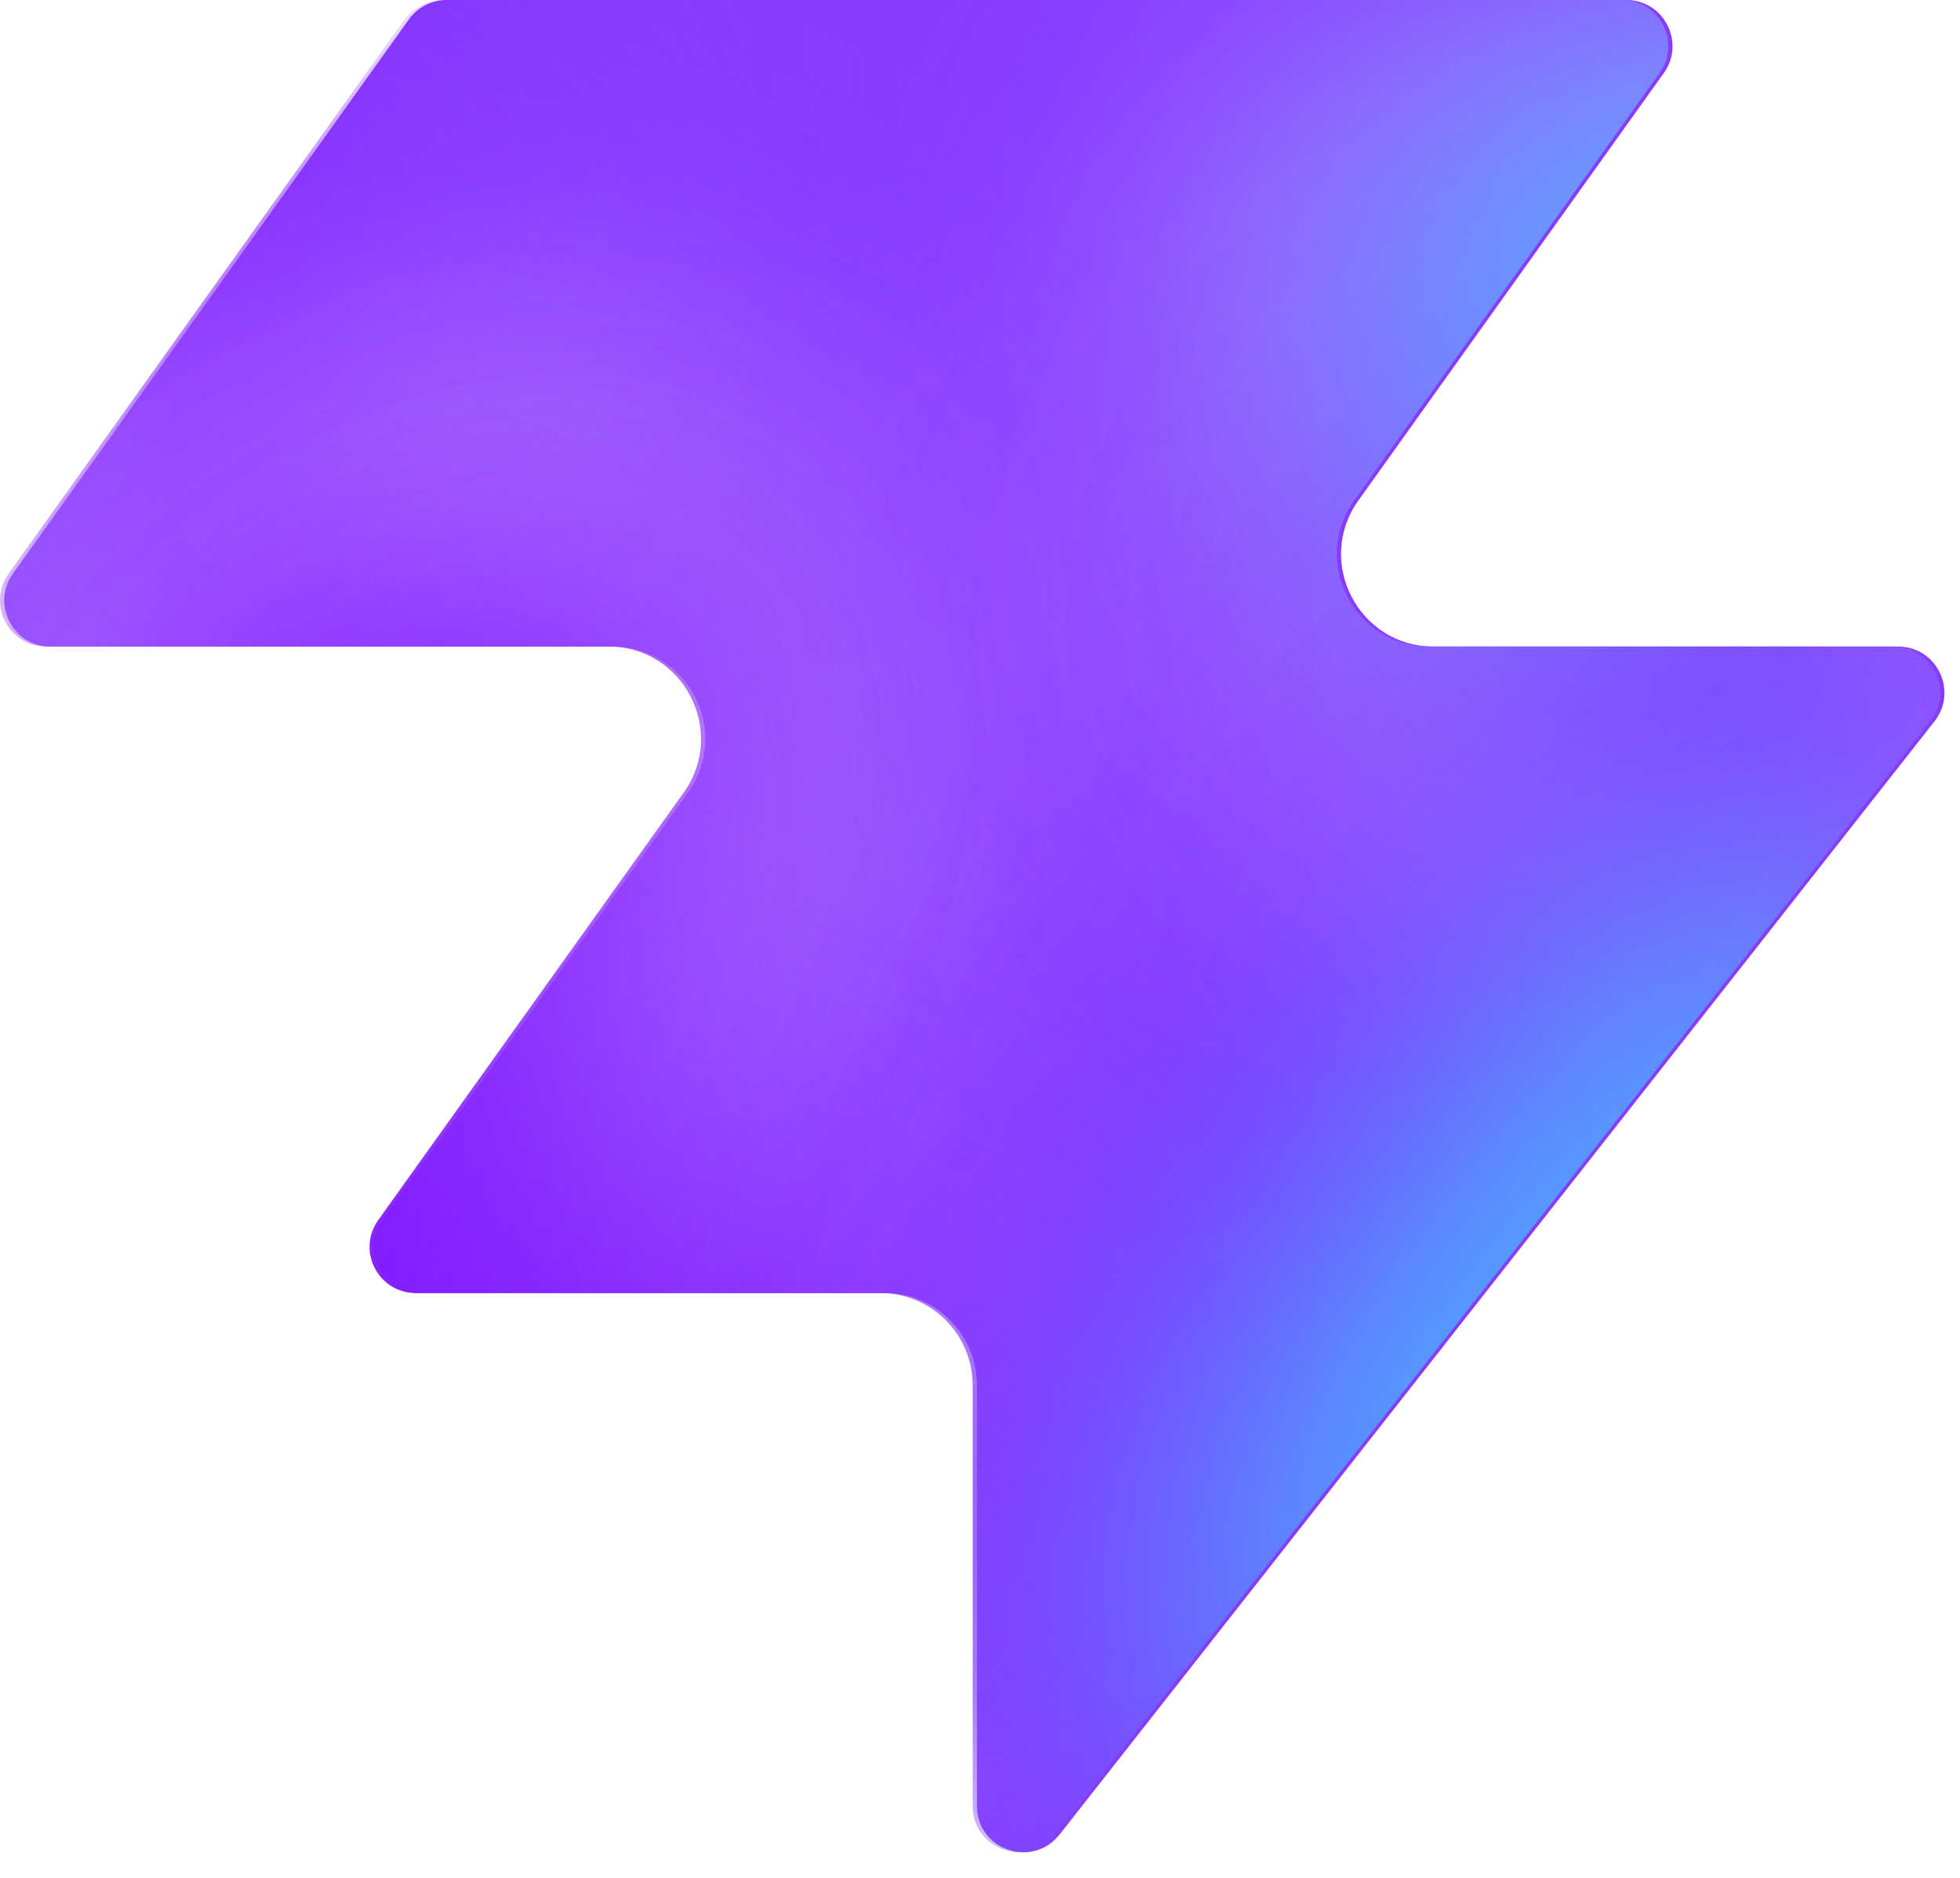
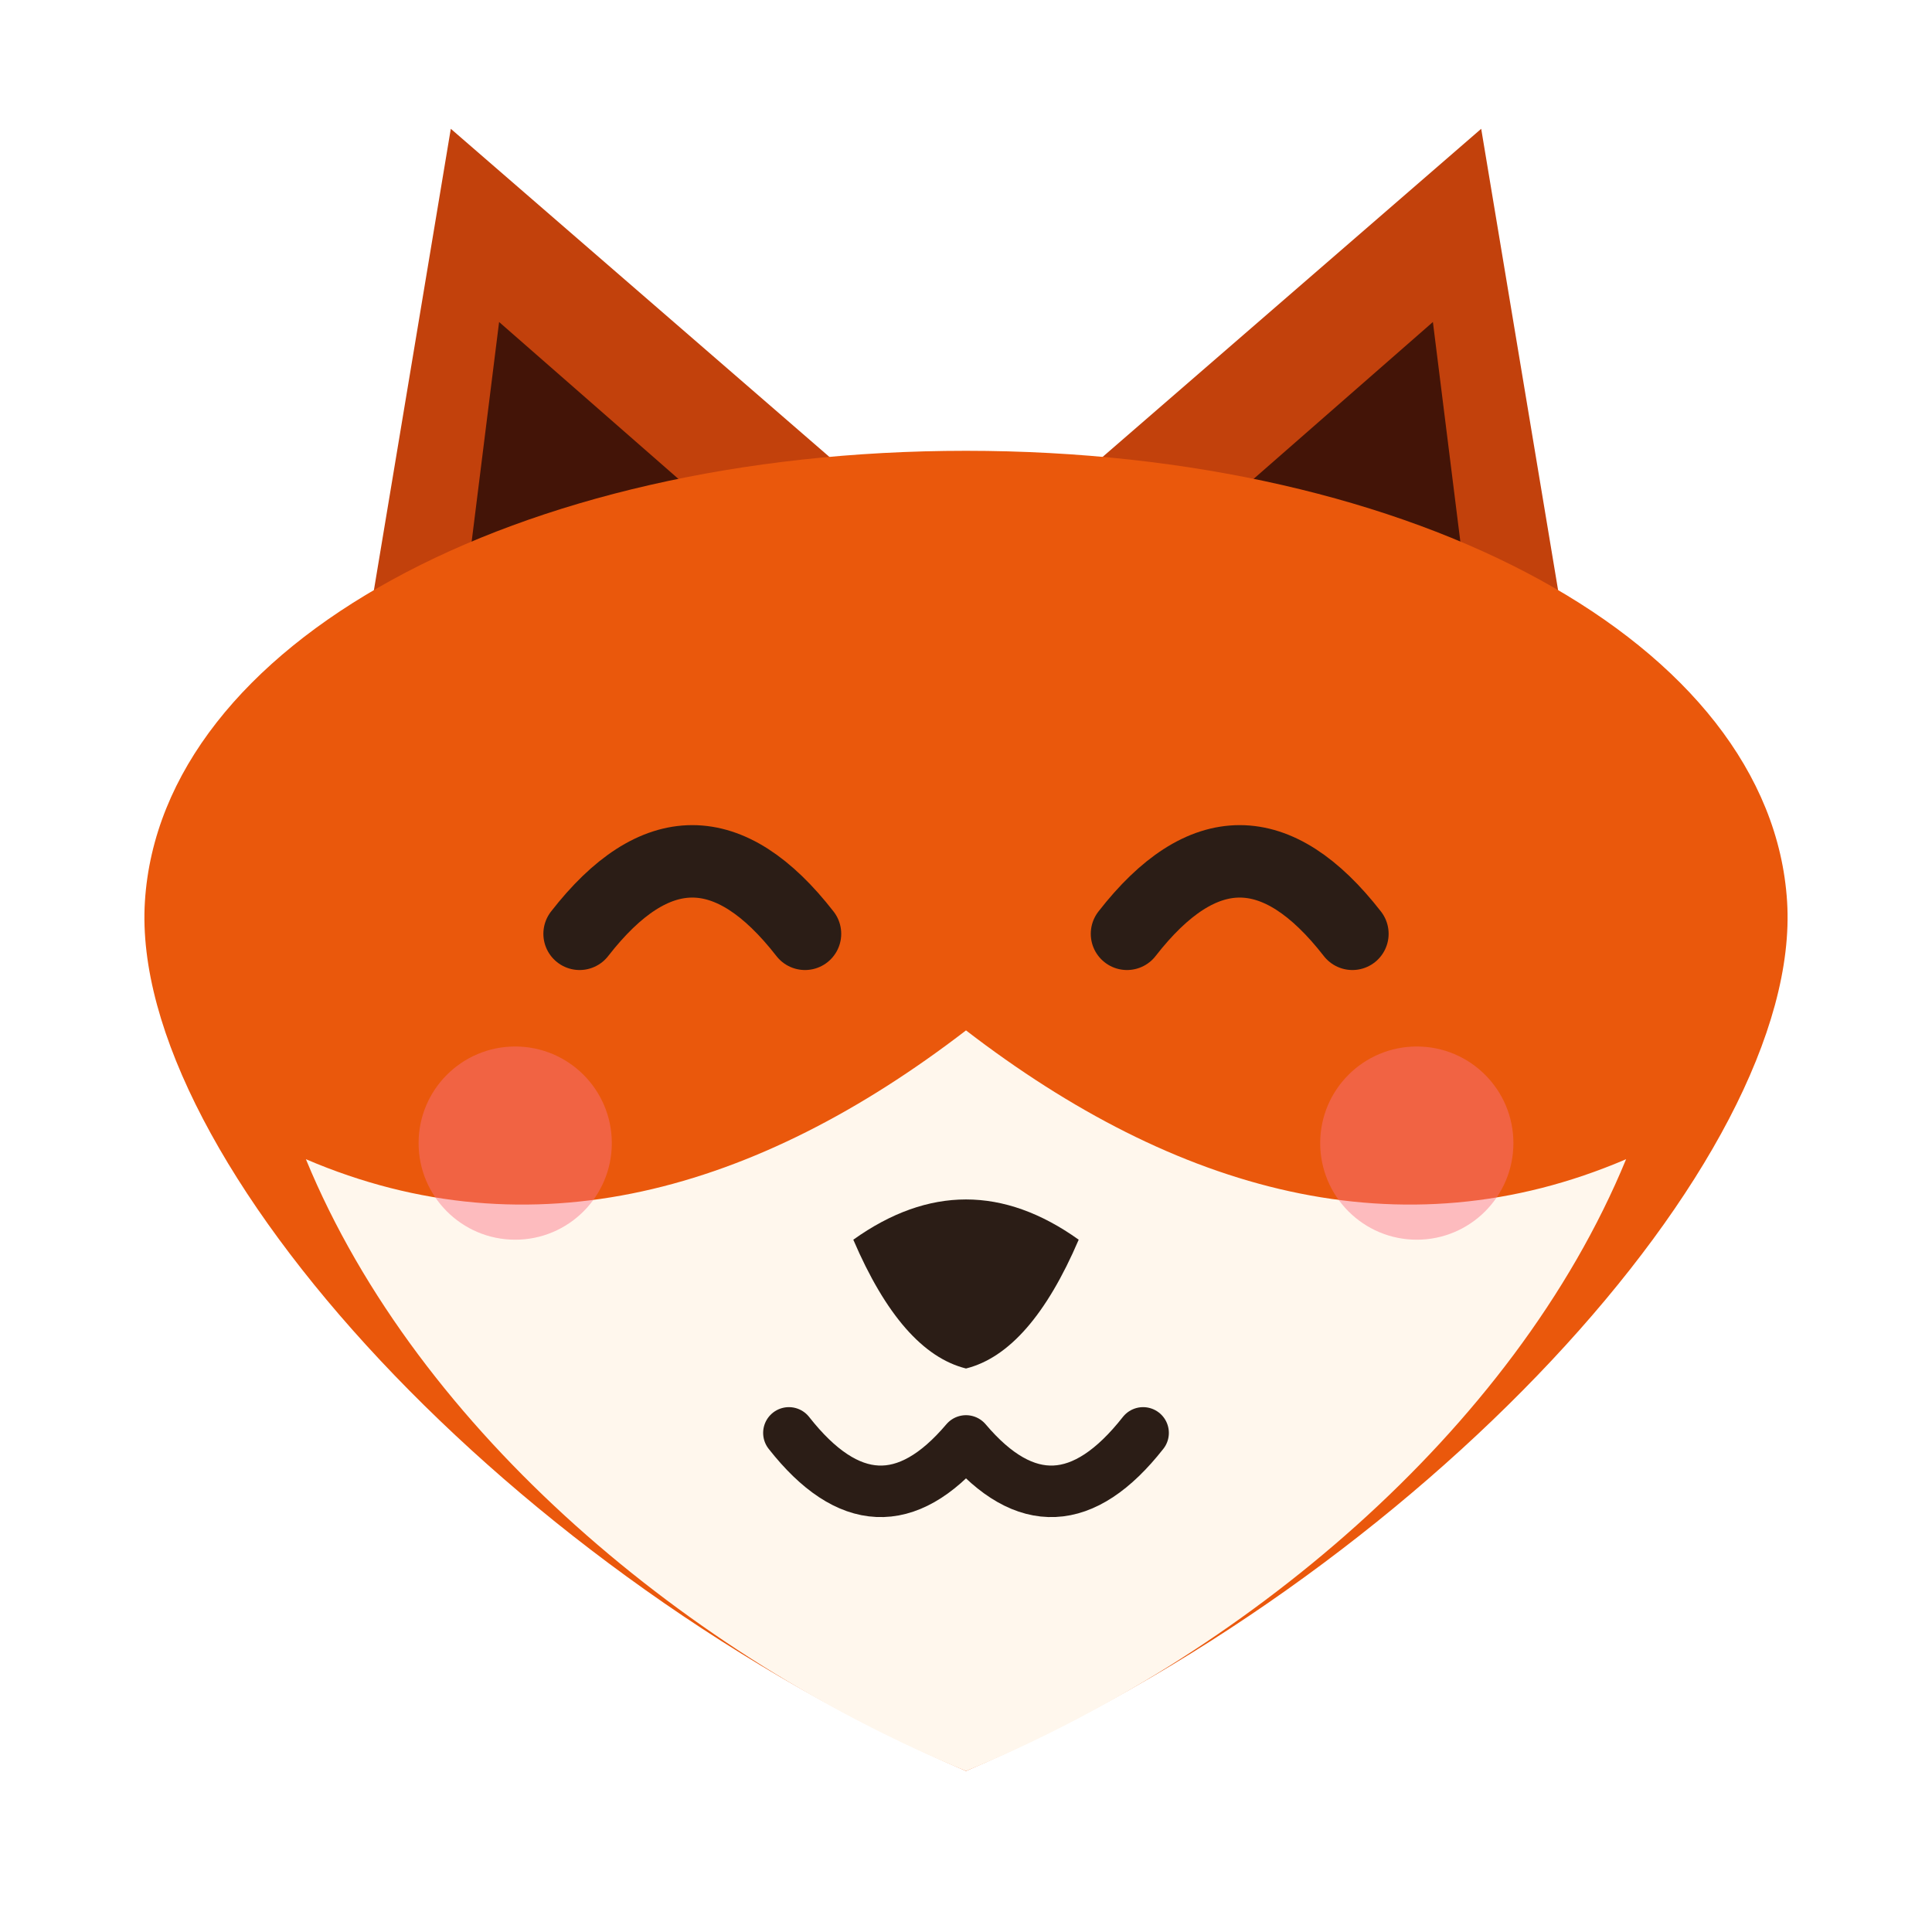
- <svg xmlns="http://www.w3.org/2000/svg" width="48" height="46" fill="none" viewBox="0 0 48 46">
-   <path fill="#863bff" d="M25.946 44.938c-.664.845-2.021.375-2.021-.698V33.937a2.26 2.26 0 0 0-2.262-2.262H10.287c-.92 0-1.456-1.04-.92-1.788l7.48-10.471c1.07-1.497 0-3.578-1.842-3.578H1.237c-.92 0-1.456-1.04-.92-1.788L10.013.474c.214-.297.556-.474.92-.474h28.894c.92 0 1.456 1.04.92 1.788l-7.48 10.471c-1.07 1.498 0 3.579 1.842 3.579h11.377c.943 0 1.473 1.088.89 1.83L25.947 44.94z" style="fill:#863bff;fill:color(display-p3 .525 .23 1);fill-opacity:1" />
-   <mask id="a" width="48" height="46" x="0" y="0" maskUnits="userSpaceOnUse" style="mask-type:alpha">
-     <path fill="#000" d="M25.842 44.938c-.664.844-2.021.375-2.021-.698V33.937a2.26 2.26 0 0 0-2.262-2.262H10.183c-.92 0-1.456-1.04-.92-1.788l7.48-10.471c1.07-1.498 0-3.579-1.842-3.579H1.133c-.92 0-1.456-1.04-.92-1.787L9.91.473c.214-.297.556-.474.92-.474h28.894c.92 0 1.456 1.04.92 1.788l-7.48 10.471c-1.07 1.498 0 3.578 1.842 3.578h11.377c.943 0 1.473 1.088.89 1.832L25.843 44.94z" style="fill:#000;fill-opacity:1" />
-   </mask>
-   <g mask="url(#a)">
-     <g filter="url(#b)">
-       <ellipse cx="5.508" cy="14.704" fill="#ede6ff" rx="5.508" ry="14.704" style="fill:#ede6ff;fill:color(display-p3 .927 .903 1);fill-opacity:1" transform="matrix(.00324 1 1 -.00324 -4.47 31.516)" />
-     </g>
-     <g filter="url(#c)">
-       <ellipse cx="10.399" cy="29.851" fill="#ede6ff" rx="10.399" ry="29.851" style="fill:#ede6ff;fill:color(display-p3 .927 .903 1);fill-opacity:1" transform="matrix(.00324 1 1 -.00324 -39.328 7.883)" />
-     </g>
-     <g filter="url(#d)">
-       <ellipse cx="5.508" cy="30.487" fill="#7e14ff" rx="5.508" ry="30.487" style="fill:#7e14ff;fill:color(display-p3 .492 .077 1);fill-opacity:1" transform="rotate(89.814 -25.913 -14.639)scale(1 -1)" />
-     </g>
-     <g filter="url(#e)">
-       <ellipse cx="5.508" cy="30.599" fill="#7e14ff" rx="5.508" ry="30.599" style="fill:#7e14ff;fill:color(display-p3 .492 .077 1);fill-opacity:1" transform="rotate(89.814 -32.644 -3.334)scale(1 -1)" />
-     </g>
-     <g filter="url(#f)">
-       <ellipse cx="5.508" cy="30.599" fill="#7e14ff" rx="5.508" ry="30.599" style="fill:#7e14ff;fill:color(display-p3 .492 .077 1);fill-opacity:1" transform="matrix(.00324 1 1 -.00324 -34.34 30.47)" />
-     </g>
-     <g filter="url(#g)">
-       <ellipse cx="14.072" cy="22.078" fill="#ede6ff" rx="14.072" ry="22.078" style="fill:#ede6ff;fill:color(display-p3 .927 .903 1);fill-opacity:1" transform="rotate(93.35 24.506 48.493)scale(-1 1)" />
-     </g>
-     <g filter="url(#h)">
-       <ellipse cx="3.47" cy="21.501" fill="#7e14ff" rx="3.47" ry="21.501" style="fill:#7e14ff;fill:color(display-p3 .492 .077 1);fill-opacity:1" transform="rotate(89.009 28.708 47.59)scale(-1 1)" />
-     </g>
-     <g filter="url(#i)">
-       <ellipse cx="3.47" cy="21.501" fill="#7e14ff" rx="3.47" ry="21.501" style="fill:#7e14ff;fill:color(display-p3 .492 .077 1);fill-opacity:1" transform="rotate(89.009 28.708 47.59)scale(-1 1)" />
-     </g>
-     <g filter="url(#j)">
-       <ellipse cx=".387" cy="8.972" fill="#7e14ff" rx="4.407" ry="29.108" style="fill:#7e14ff;fill:color(display-p3 .492 .077 1);fill-opacity:1" transform="rotate(39.51 .387 8.972)" />
-     </g>
-     <g filter="url(#k)">
-       <ellipse cx="47.523" cy="-6.092" fill="#7e14ff" rx="4.407" ry="29.108" style="fill:#7e14ff;fill:color(display-p3 .492 .077 1);fill-opacity:1" transform="rotate(37.892 47.523 -6.092)" />
-     </g>
-     <g filter="url(#l)">
-       <ellipse cx="41.412" cy="6.333" fill="#47bfff" rx="5.971" ry="9.665" style="fill:#47bfff;fill:color(display-p3 .28 .748 1);fill-opacity:1" transform="rotate(37.892 41.412 6.333)" />
-     </g>
-     <g filter="url(#m)">
-       <ellipse cx="-1.879" cy="38.332" fill="#7e14ff" rx="4.407" ry="29.108" style="fill:#7e14ff;fill:color(display-p3 .492 .077 1);fill-opacity:1" transform="rotate(37.892 -1.88 38.332)" />
-     </g>
-     <g filter="url(#n)">
-       <ellipse cx="-1.879" cy="38.332" fill="#7e14ff" rx="4.407" ry="29.108" style="fill:#7e14ff;fill:color(display-p3 .492 .077 1);fill-opacity:1" transform="rotate(37.892 -1.88 38.332)" />
-     </g>
-     <g filter="url(#o)">
-       <ellipse cx="35.651" cy="29.907" fill="#7e14ff" rx="4.407" ry="29.108" style="fill:#7e14ff;fill:color(display-p3 .492 .077 1);fill-opacity:1" transform="rotate(37.892 35.651 29.907)" />
-     </g>
-     <g filter="url(#p)">
-       <ellipse cx="38.418" cy="32.4" fill="#47bfff" rx="5.971" ry="15.297" style="fill:#47bfff;fill:color(display-p3 .28 .748 1);fill-opacity:1" transform="rotate(37.892 38.418 32.4)" />
-     </g>
-   </g>
-   <defs>
-     <filter id="b" width="60.045" height="41.654" x="-19.77" y="16.149" color-interpolation-filters="sRGB" filterUnits="userSpaceOnUse">
-       <feFlood flood-opacity="0" result="BackgroundImageFix" />
-       <feBlend in="SourceGraphic" in2="BackgroundImageFix" result="shape" />
-       <feGaussianBlur result="effect1_foregroundBlur_2002_17158" stdDeviation="7.659" />
-     </filter>
-     <filter id="c" width="90.34" height="51.437" x="-54.613" y="-7.533" color-interpolation-filters="sRGB" filterUnits="userSpaceOnUse">
-       <feFlood flood-opacity="0" result="BackgroundImageFix" />
-       <feBlend in="SourceGraphic" in2="BackgroundImageFix" result="shape" />
-       <feGaussianBlur result="effect1_foregroundBlur_2002_17158" stdDeviation="7.659" />
-     </filter>
-     <filter id="d" width="79.355" height="29.4" x="-49.64" y="2.03" color-interpolation-filters="sRGB" filterUnits="userSpaceOnUse">
-       <feFlood flood-opacity="0" result="BackgroundImageFix" />
-       <feBlend in="SourceGraphic" in2="BackgroundImageFix" result="shape" />
-       <feGaussianBlur result="effect1_foregroundBlur_2002_17158" stdDeviation="4.596" />
-     </filter>
-     <filter id="e" width="79.579" height="29.4" x="-45.045" y="20.029" color-interpolation-filters="sRGB" filterUnits="userSpaceOnUse">
-       <feFlood flood-opacity="0" result="BackgroundImageFix" />
-       <feBlend in="SourceGraphic" in2="BackgroundImageFix" result="shape" />
-       <feGaussianBlur result="effect1_foregroundBlur_2002_17158" stdDeviation="4.596" />
-     </filter>
-     <filter id="f" width="79.579" height="29.4" x="-43.513" y="21.178" color-interpolation-filters="sRGB" filterUnits="userSpaceOnUse">
-       <feFlood flood-opacity="0" result="BackgroundImageFix" />
-       <feBlend in="SourceGraphic" in2="BackgroundImageFix" result="shape" />
-       <feGaussianBlur result="effect1_foregroundBlur_2002_17158" stdDeviation="4.596" />
-     </filter>
-     <filter id="g" width="74.749" height="58.852" x="15.756" y="-17.901" color-interpolation-filters="sRGB" filterUnits="userSpaceOnUse">
-       <feFlood flood-opacity="0" result="BackgroundImageFix" />
-       <feBlend in="SourceGraphic" in2="BackgroundImageFix" result="shape" />
-       <feGaussianBlur result="effect1_foregroundBlur_2002_17158" stdDeviation="7.659" />
-     </filter>
-     <filter id="h" width="61.377" height="25.362" x="23.548" y="2.284" color-interpolation-filters="sRGB" filterUnits="userSpaceOnUse">
-       <feFlood flood-opacity="0" result="BackgroundImageFix" />
-       <feBlend in="SourceGraphic" in2="BackgroundImageFix" result="shape" />
-       <feGaussianBlur result="effect1_foregroundBlur_2002_17158" stdDeviation="4.596" />
-     </filter>
-     <filter id="i" width="61.377" height="25.362" x="23.548" y="2.284" color-interpolation-filters="sRGB" filterUnits="userSpaceOnUse">
-       <feFlood flood-opacity="0" result="BackgroundImageFix" />
-       <feBlend in="SourceGraphic" in2="BackgroundImageFix" result="shape" />
-       <feGaussianBlur result="effect1_foregroundBlur_2002_17158" stdDeviation="4.596" />
-     </filter>
-     <filter id="j" width="56.045" height="63.649" x="-27.636" y="-22.853" color-interpolation-filters="sRGB" filterUnits="userSpaceOnUse">
-       <feFlood flood-opacity="0" result="BackgroundImageFix" />
-       <feBlend in="SourceGraphic" in2="BackgroundImageFix" result="shape" />
-       <feGaussianBlur result="effect1_foregroundBlur_2002_17158" stdDeviation="4.596" />
-     </filter>
-     <filter id="k" width="54.814" height="64.646" x="20.116" y="-38.415" color-interpolation-filters="sRGB" filterUnits="userSpaceOnUse">
-       <feFlood flood-opacity="0" result="BackgroundImageFix" />
-       <feBlend in="SourceGraphic" in2="BackgroundImageFix" result="shape" />
-       <feGaussianBlur result="effect1_foregroundBlur_2002_17158" stdDeviation="4.596" />
-     </filter>
-     <filter id="l" width="33.541" height="35.313" x="24.641" y="-11.323" color-interpolation-filters="sRGB" filterUnits="userSpaceOnUse">
-       <feFlood flood-opacity="0" result="BackgroundImageFix" />
-       <feBlend in="SourceGraphic" in2="BackgroundImageFix" result="shape" />
-       <feGaussianBlur result="effect1_foregroundBlur_2002_17158" stdDeviation="4.596" />
-     </filter>
-     <filter id="m" width="54.814" height="64.646" x="-29.286" y="6.009" color-interpolation-filters="sRGB" filterUnits="userSpaceOnUse">
-       <feFlood flood-opacity="0" result="BackgroundImageFix" />
-       <feBlend in="SourceGraphic" in2="BackgroundImageFix" result="shape" />
-       <feGaussianBlur result="effect1_foregroundBlur_2002_17158" stdDeviation="4.596" />
-     </filter>
-     <filter id="n" width="54.814" height="64.646" x="-29.286" y="6.009" color-interpolation-filters="sRGB" filterUnits="userSpaceOnUse">
-       <feFlood flood-opacity="0" result="BackgroundImageFix" />
-       <feBlend in="SourceGraphic" in2="BackgroundImageFix" result="shape" />
-       <feGaussianBlur result="effect1_foregroundBlur_2002_17158" stdDeviation="4.596" />
-     </filter>
-     <filter id="o" width="54.814" height="64.646" x="8.244" y="-2.416" color-interpolation-filters="sRGB" filterUnits="userSpaceOnUse">
-       <feFlood flood-opacity="0" result="BackgroundImageFix" />
-       <feBlend in="SourceGraphic" in2="BackgroundImageFix" result="shape" />
-       <feGaussianBlur result="effect1_foregroundBlur_2002_17158" stdDeviation="4.596" />
-     </filter>
-     <filter id="p" width="39.409" height="43.623" x="18.713" y="10.588" color-interpolation-filters="sRGB" filterUnits="userSpaceOnUse">
-       <feFlood flood-opacity="0" result="BackgroundImageFix" />
-       <feBlend in="SourceGraphic" in2="BackgroundImageFix" result="shape" />
-       <feGaussianBlur result="effect1_foregroundBlur_2002_17158" stdDeviation="4.596" />
-     </filter>
-   </defs>
+ <svg xmlns="http://www.w3.org/2000/svg" viewBox="0 0 120 120" width="120" height="120">
+   <path d="M20 56 L28 8 L58 34 Z" fill="#c2410c" />
+   <path d="M100 56 L92 8 L62 34 Z" fill="#c2410c" />
+   <path d="M28 44 L31 20 L47 34 Z" fill="#431407" />
+   <path d="M92 44 L89 20 L73 34 Z" fill="#431407" />
+   <path d="M60 28 C88 28 110 40 111 56 C112 72 88 98 60 110 C32 98 8 72 9 56 C10 40 32 28 60 28 Z" fill="#ea580c" />
+   <path d="M60 110 C43 103 26 89 19 72 C33 78 47 74 60 64 C73 74 87 78 101 72 C94 89 77 103 60 110 Z" fill="#fff7ed" />
+   <circle cx="32" cy="71" r="6" fill="#fb7185" opacity="0.45" />
+   <circle cx="88" cy="71" r="6" fill="#fb7185" opacity="0.45" />
+   <path d="M36 58 Q43 49 50 58" fill="none" stroke="#2b1d16" stroke-width="4.5" stroke-linecap="round" />
+   <path d="M70 58 Q77 49 84 58" fill="none" stroke="#2b1d16" stroke-width="4.5" stroke-linecap="round" />
+   <path d="M53 77 Q60 72 67 77 Q64 84 60 85 Q56 84 53 77 Z" fill="#2b1d16" />
+   <path d="M49 89 Q54.5 96 60 89.5 Q65.5 96 71 89" fill="none" stroke="#2b1d16" stroke-width="3.2" stroke-linecap="round" stroke-linejoin="round" />
</svg>
